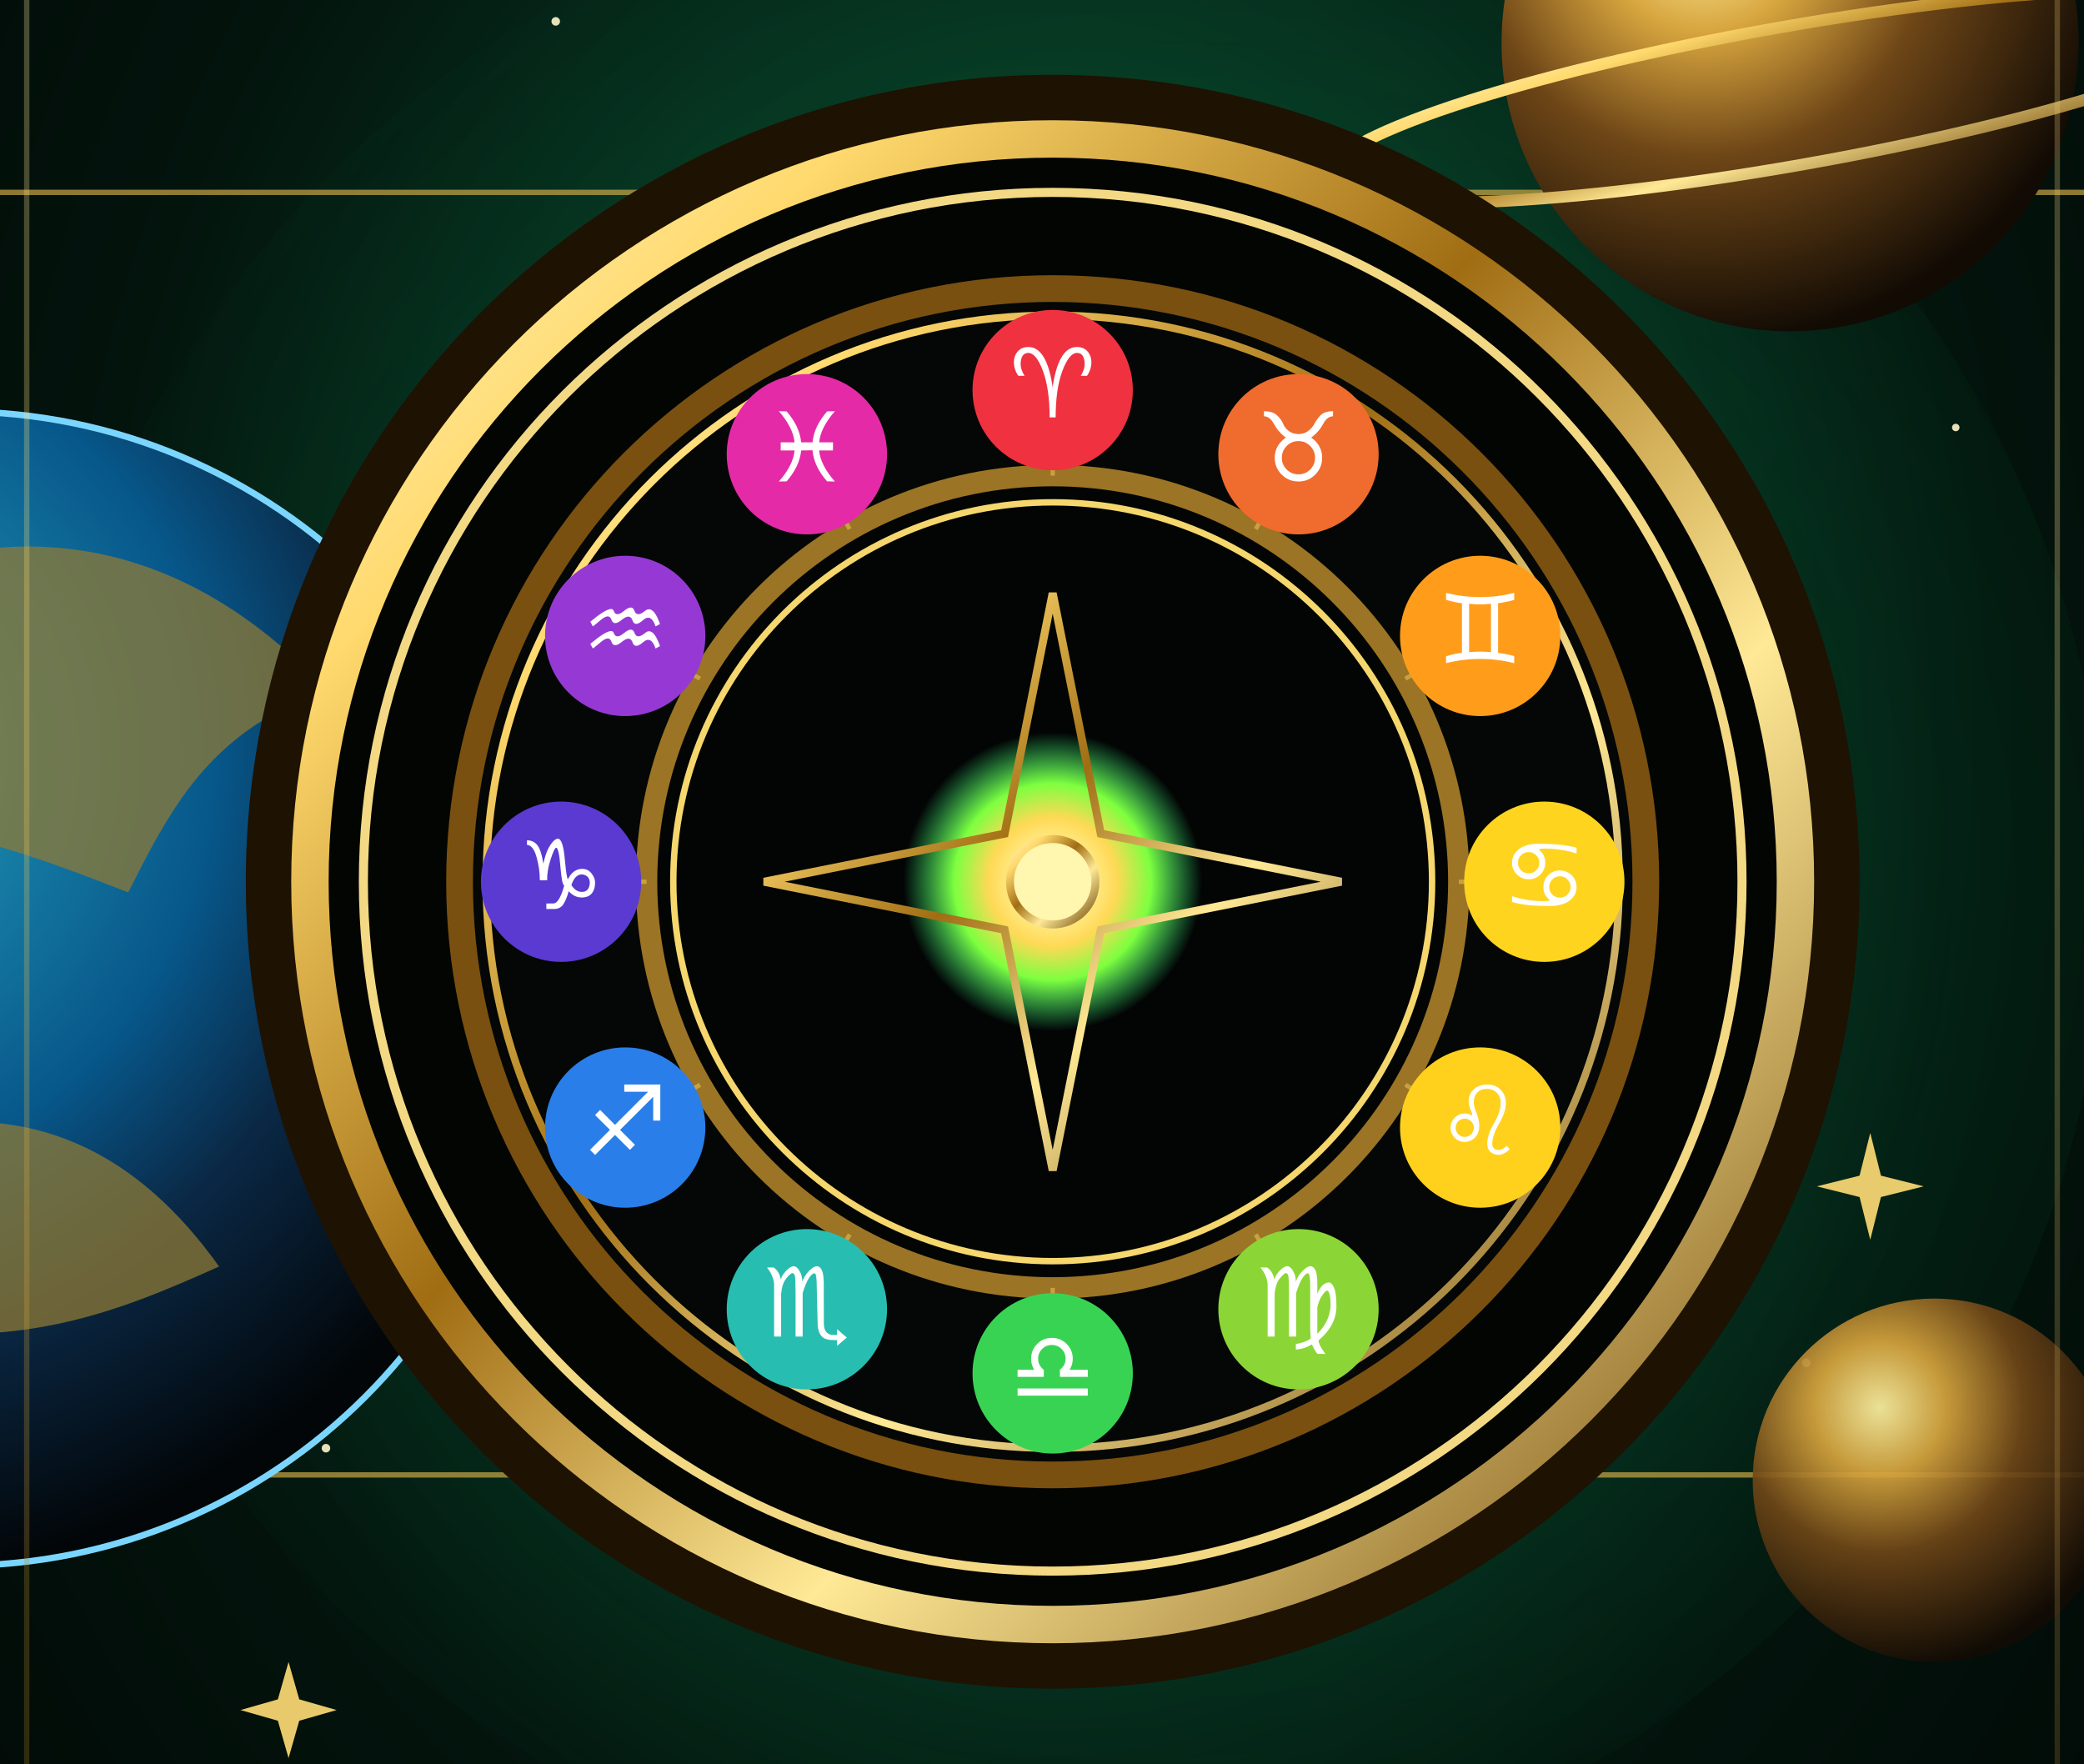
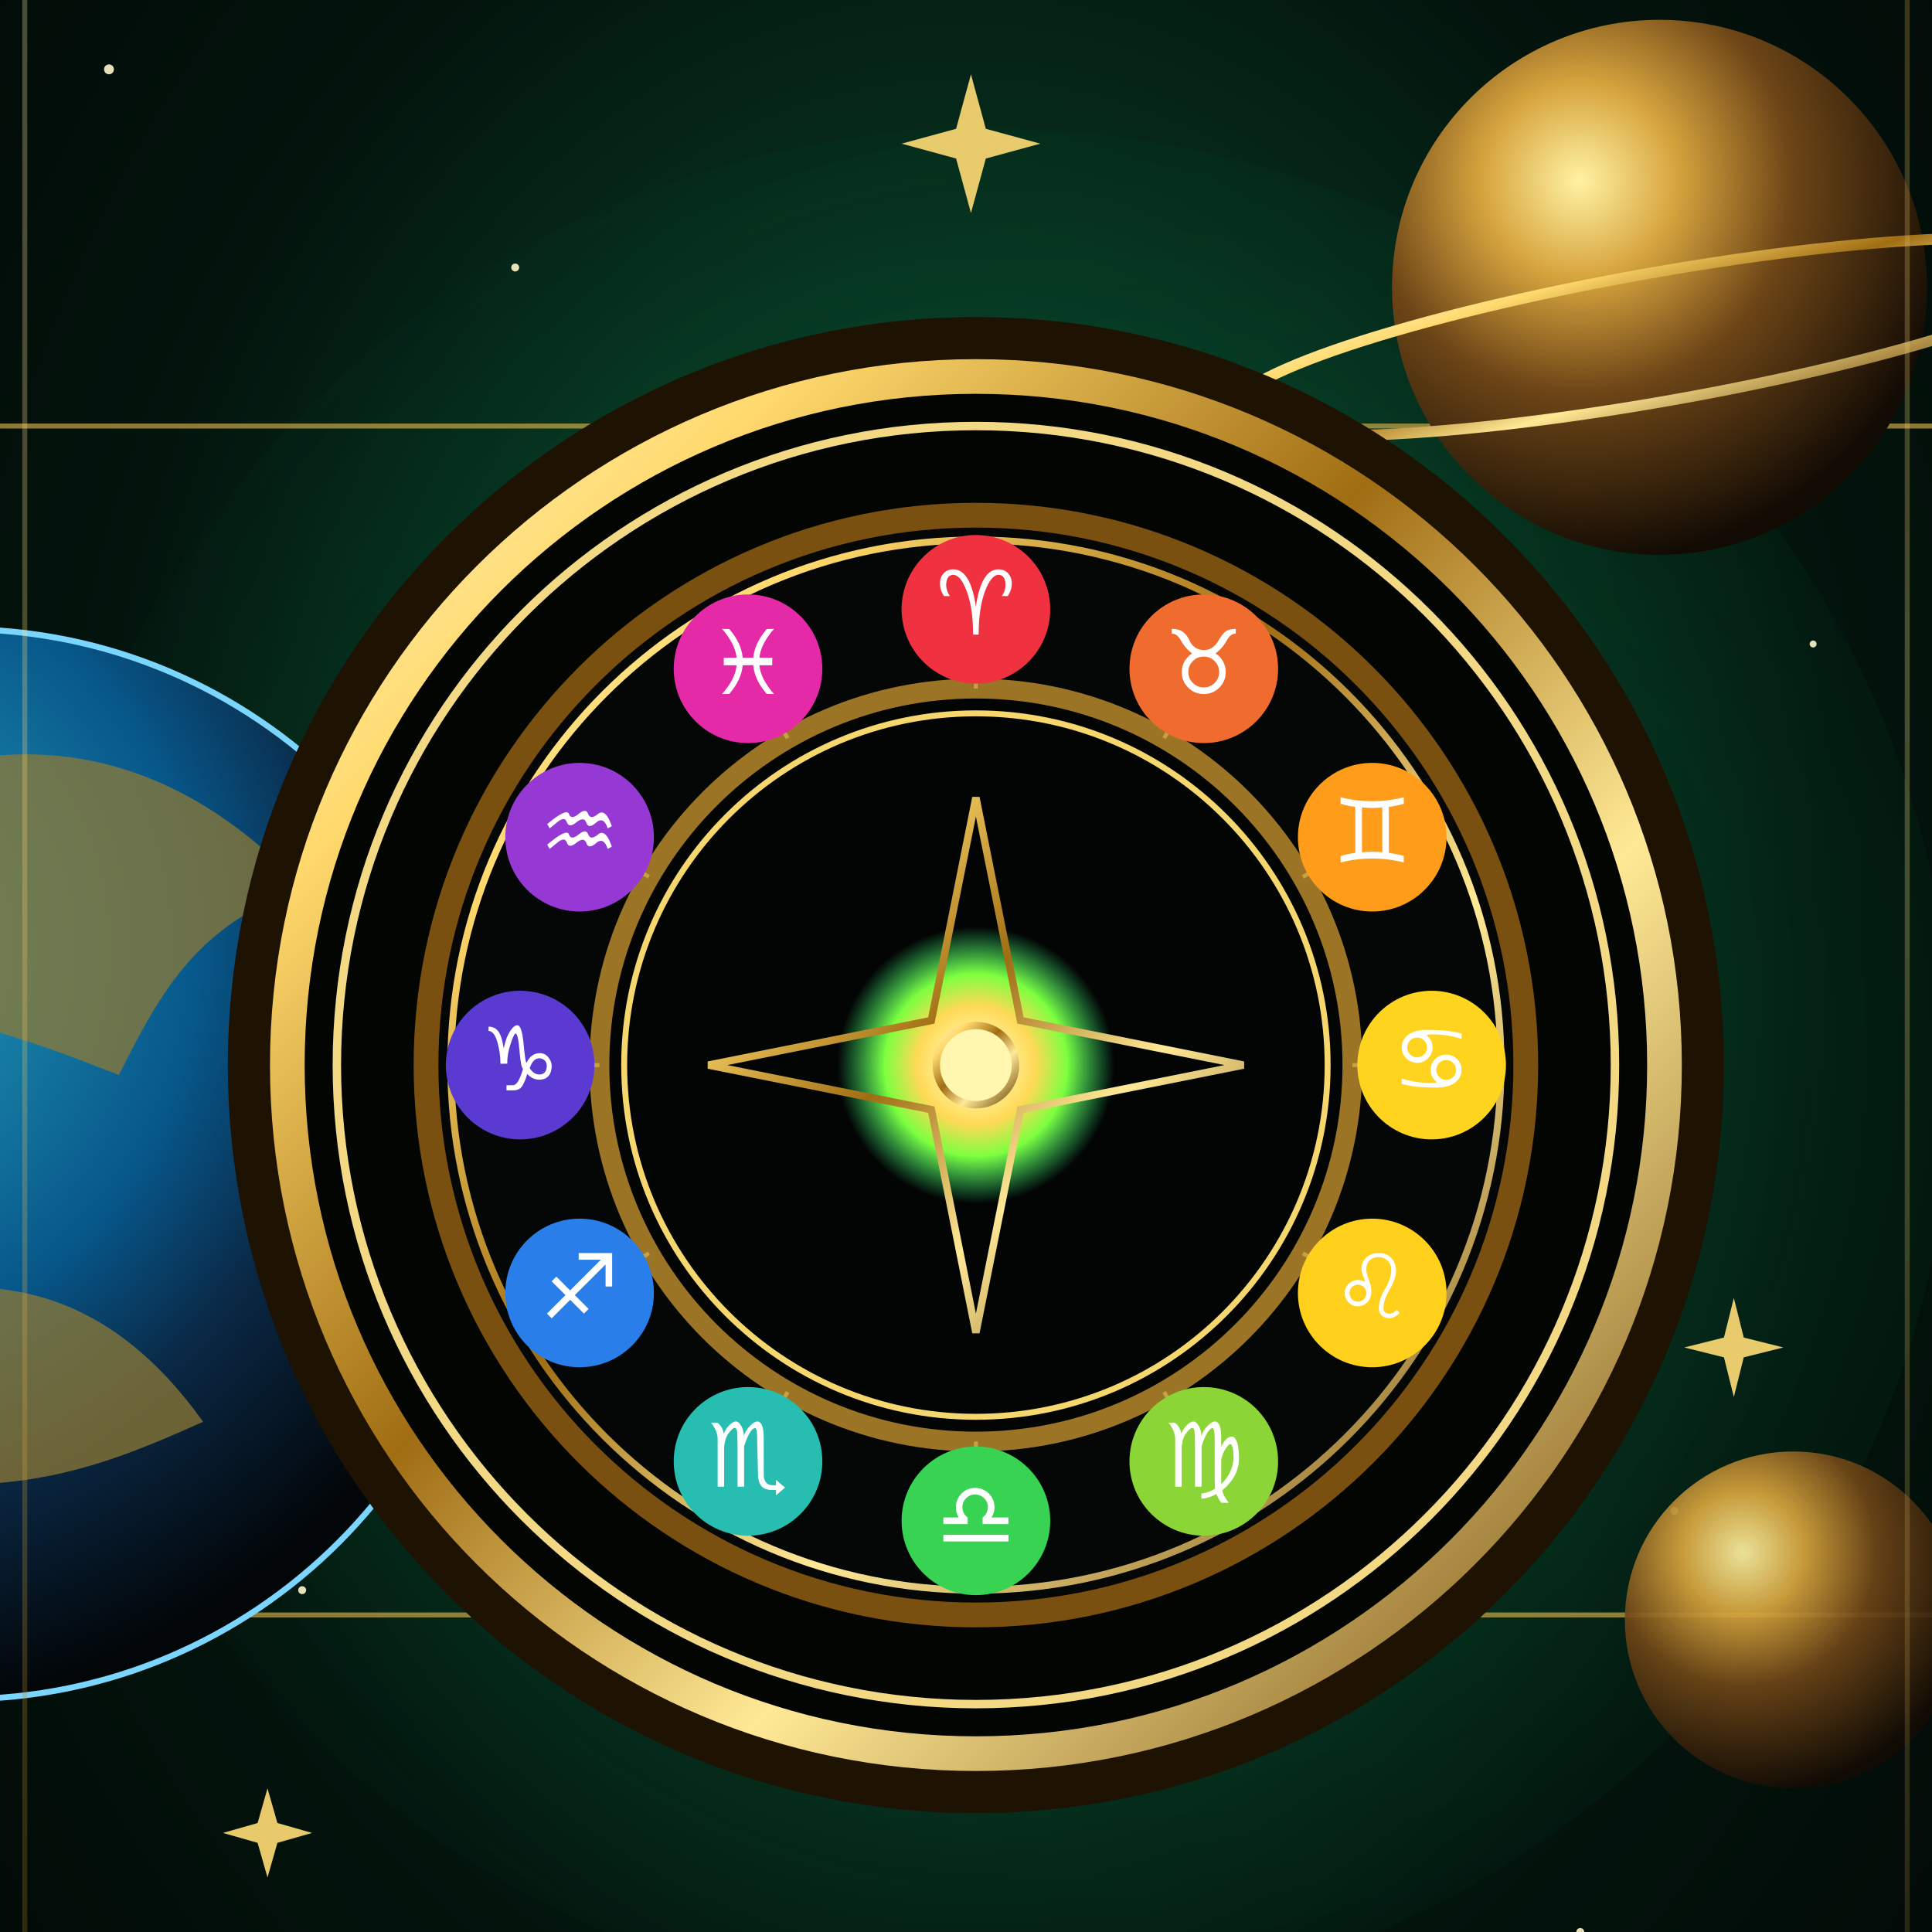
- <svg xmlns="http://www.w3.org/2000/svg" viewBox="0 80 390 330" role="img" aria-label="AstroVip — roată zodiacală cosmică premium">
+ <svg xmlns="http://www.w3.org/2000/svg" viewBox="0 30 390 390" role="img" aria-label="AstroVip — roată zodiacală cosmică premium">
  <defs>
    <radialGradient id="bg" cx="50%" cy="42%" r="78%">
      <stop offset="0" stop-color="#0d6a43" />
      <stop offset=".28" stop-color="#073823" />
      <stop offset=".58" stop-color="#03140d" />
      <stop offset="1" stop-color="#010302" />
    </radialGradient>
    <radialGradient id="neb" cx="55%" cy="50%" r="58%">
      <stop offset="0" stop-color="#32ff8d" stop-opacity=".32" />
      <stop offset=".42" stop-color="#00bb6c" stop-opacity=".11" />
      <stop offset="1" stop-color="#00a95d" stop-opacity="0" />
    </radialGradient>
    <radialGradient id="earth" cx="35%" cy="30%" r="72%">
      <stop offset="0" stop-color="#9deaff" />
      <stop offset=".28" stop-color="#177ea5" />
      <stop offset=".52" stop-color="#07578a" />
      <stop offset=".72" stop-color="#0a2845" />
      <stop offset="1" stop-color="#020608" />
    </radialGradient>
    <radialGradient id="sat" cx="35%" cy="30%" r="72%">
      <stop stop-color="#fff2a3" />
      <stop offset=".25" stop-color="#d7a53e" />
      <stop offset=".55" stop-color="#6e4617" />
      <stop offset="1" stop-color="#120b04" />
    </radialGradient>
    <linearGradient id="gold" x1="0" y1="0" x2="1" y2="1">
      <stop stop-color="#fff8c7" />
      <stop offset=".18" stop-color="#ffd96d" />
      <stop offset=".43" stop-color="#a06d13" />
      <stop offset=".66" stop-color="#ffe996" />
      <stop offset="1" stop-color="#6d4508" />
    </linearGradient>
    <radialGradient id="core">
      <stop stop-color="#fff" />
      <stop offset=".16" stop-color="#fff7aa" />
      <stop offset=".43" stop-color="#ffd956" />
      <stop offset=".66" stop-color="#7dff3f" />
      <stop offset="1" stop-color="#31ff90" stop-opacity="0" />
    </radialGradient>
  </defs>
  <rect width="390" height="520" fill="url(#bg)" />
  <ellipse cx="200" cy="246" rx="194" ry="190" fill="url(#neb)" />
  <g opacity=".9" fill="#fff6cb">
    <circle cx="22" cy="44" r="1" />
    <circle cx="70" cy="24" r=".7" />
    <circle cx="104" cy="84" r=".8" />
    <circle cx="157" cy="28" r=".8" />
    <circle cx="345" cy="51" r=".9" />
    <circle cx="366" cy="160" r=".7" />
    <circle cx="26" cy="185" r=".7" />
    <circle cx="338" cy="335" r=".8" />
    <circle cx="61" cy="351" r=".8" />
    <circle cx="319" cy="420" r=".8" />
  </g>
  <g stroke="#d8b14a" opacity=".65">
    <path d="M0 116H390" />
    <path d="M0 356H390" />
  </g>
  <g>
    <circle cx="-8" cy="265" r="108" fill="url(#earth)" stroke="#7bd6ff" stroke-width="1.2" />
    <path d="M-47 201c40-28 78-24 108 8-21 8-28 20-37 38-18-7-38-15-71-15zM-22 292c28-7 48 4 63 25-20 9-38 16-68 11z" fill="#8d7a35" opacity=".75" />
    <circle cx="335" cy="88" r="54" fill="url(#sat)" />
    <ellipse cx="335" cy="98" rx="88" ry="13" fill="none" stroke="url(#gold)" stroke-width="2.2" transform="rotate(-10 335 98)" />
    <circle cx="362" cy="357" r="34" fill="url(#sat)" opacity=".92" />
  </g>
  <g transform="translate(197 245)">
    <circle r="146" fill="#030503" stroke="#1e1202" stroke-width="10" />
    <circle r="139" fill="none" stroke="url(#gold)" stroke-width="7" />
    <circle r="129" fill="none" stroke="#ffe48b" stroke-width="1.7" opacity=".95" />
    <circle r="111" fill="#040705" stroke="#79500f" stroke-width="5" />
    <circle r="106" fill="none" stroke="url(#gold)" stroke-width="1.4" />
    <circle r="76" fill="#030504" stroke="#9b7425" stroke-width="4" />
    <circle r="71" fill="none" stroke="#f5d76d" stroke-width="1.2" />
    <g stroke="#d7b24a" stroke-width=".8" opacity=".75">
      <path d="M0-106V-76M53-92L38-66M92-53L66-38M106 0H76M92 53L66 38M53 92L38 66M0 106V76M-53 92L-38 66M-92 53L-66 38M-106 0H-76M-92-53L-66-38M-53-92L-38-66" />
    </g>
    <g font-family="Georgia,serif" font-size="18" font-weight="700" text-anchor="middle" dominant-baseline="middle">
      <g transform="translate(0 -92)">
        <circle r="15" fill="#ef3140" />
        <text fill="#fff">♈</text>
      </g>
      <g transform="translate(46 -80)">
        <circle r="15" fill="#f06b2e" />
        <text fill="#fff">♉</text>
      </g>
      <g transform="translate(80 -46)">
        <circle r="15" fill="#ff9d1b" />
        <text fill="#fff">♊</text>
      </g>
      <g transform="translate(92 0)">
        <circle r="15" fill="#ffd41f" />
        <text fill="#fff">♋</text>
      </g>
      <g transform="translate(80 46)">
        <circle r="15" fill="#ffd11d" />
        <text fill="#fff">♌</text>
      </g>
      <g transform="translate(46 80)">
        <circle r="15" fill="#8bd636" />
        <text fill="#fff">♍</text>
      </g>
      <g transform="translate(0 92)">
        <circle r="15" fill="#39d354" />
        <text fill="#fff">♎</text>
      </g>
      <g transform="translate(-46 80)">
        <circle r="15" fill="#28bdb1" />
        <text fill="#fff">♏</text>
      </g>
      <g transform="translate(-80 46)">
        <circle r="15" fill="#2a7eea" />
        <text fill="#fff">♐</text>
      </g>
      <g transform="translate(-92 0)">
        <circle r="15" fill="#5a3ad1" />
        <text fill="#fff">♑</text>
      </g>
      <g transform="translate(-80 -46)">
        <circle r="15" fill="#9639d4" />
        <text fill="#fff">♒</text>
      </g>
      <g transform="translate(-46 -80)">
        <circle r="15" fill="#e52aa7" />
        <text fill="#fff">♓</text>
      </g>
    </g>
    <circle r="28" fill="url(#core)" />
    <g stroke="url(#gold)" fill="none" stroke-width="1.5">
      <path d="M0-54L9-9L54 0L9 9L0 54L-9 9L-54 0L-9-9Z" />
      <circle r="8" fill="#fff6b0" />
    </g>
  </g>
  <g fill="#f3d370" opacity=".95">
    <path d="M196 45l3 11 11 3-11 3-3 11-3-11-11-3 11-3z" />
    <path d="M54 391l2 7 7 2-7 2-2 7-2-7-7-2 7-2z" />
    <path d="M350 292l2 8 8 2-8 2-2 8-2-8-8-2 8-2z" />
  </g>
  <rect x="5" y="5" width="380" height="510" rx="18" fill="none" stroke="url(#gold)" stroke-width="1" opacity=".28" />
</svg>
